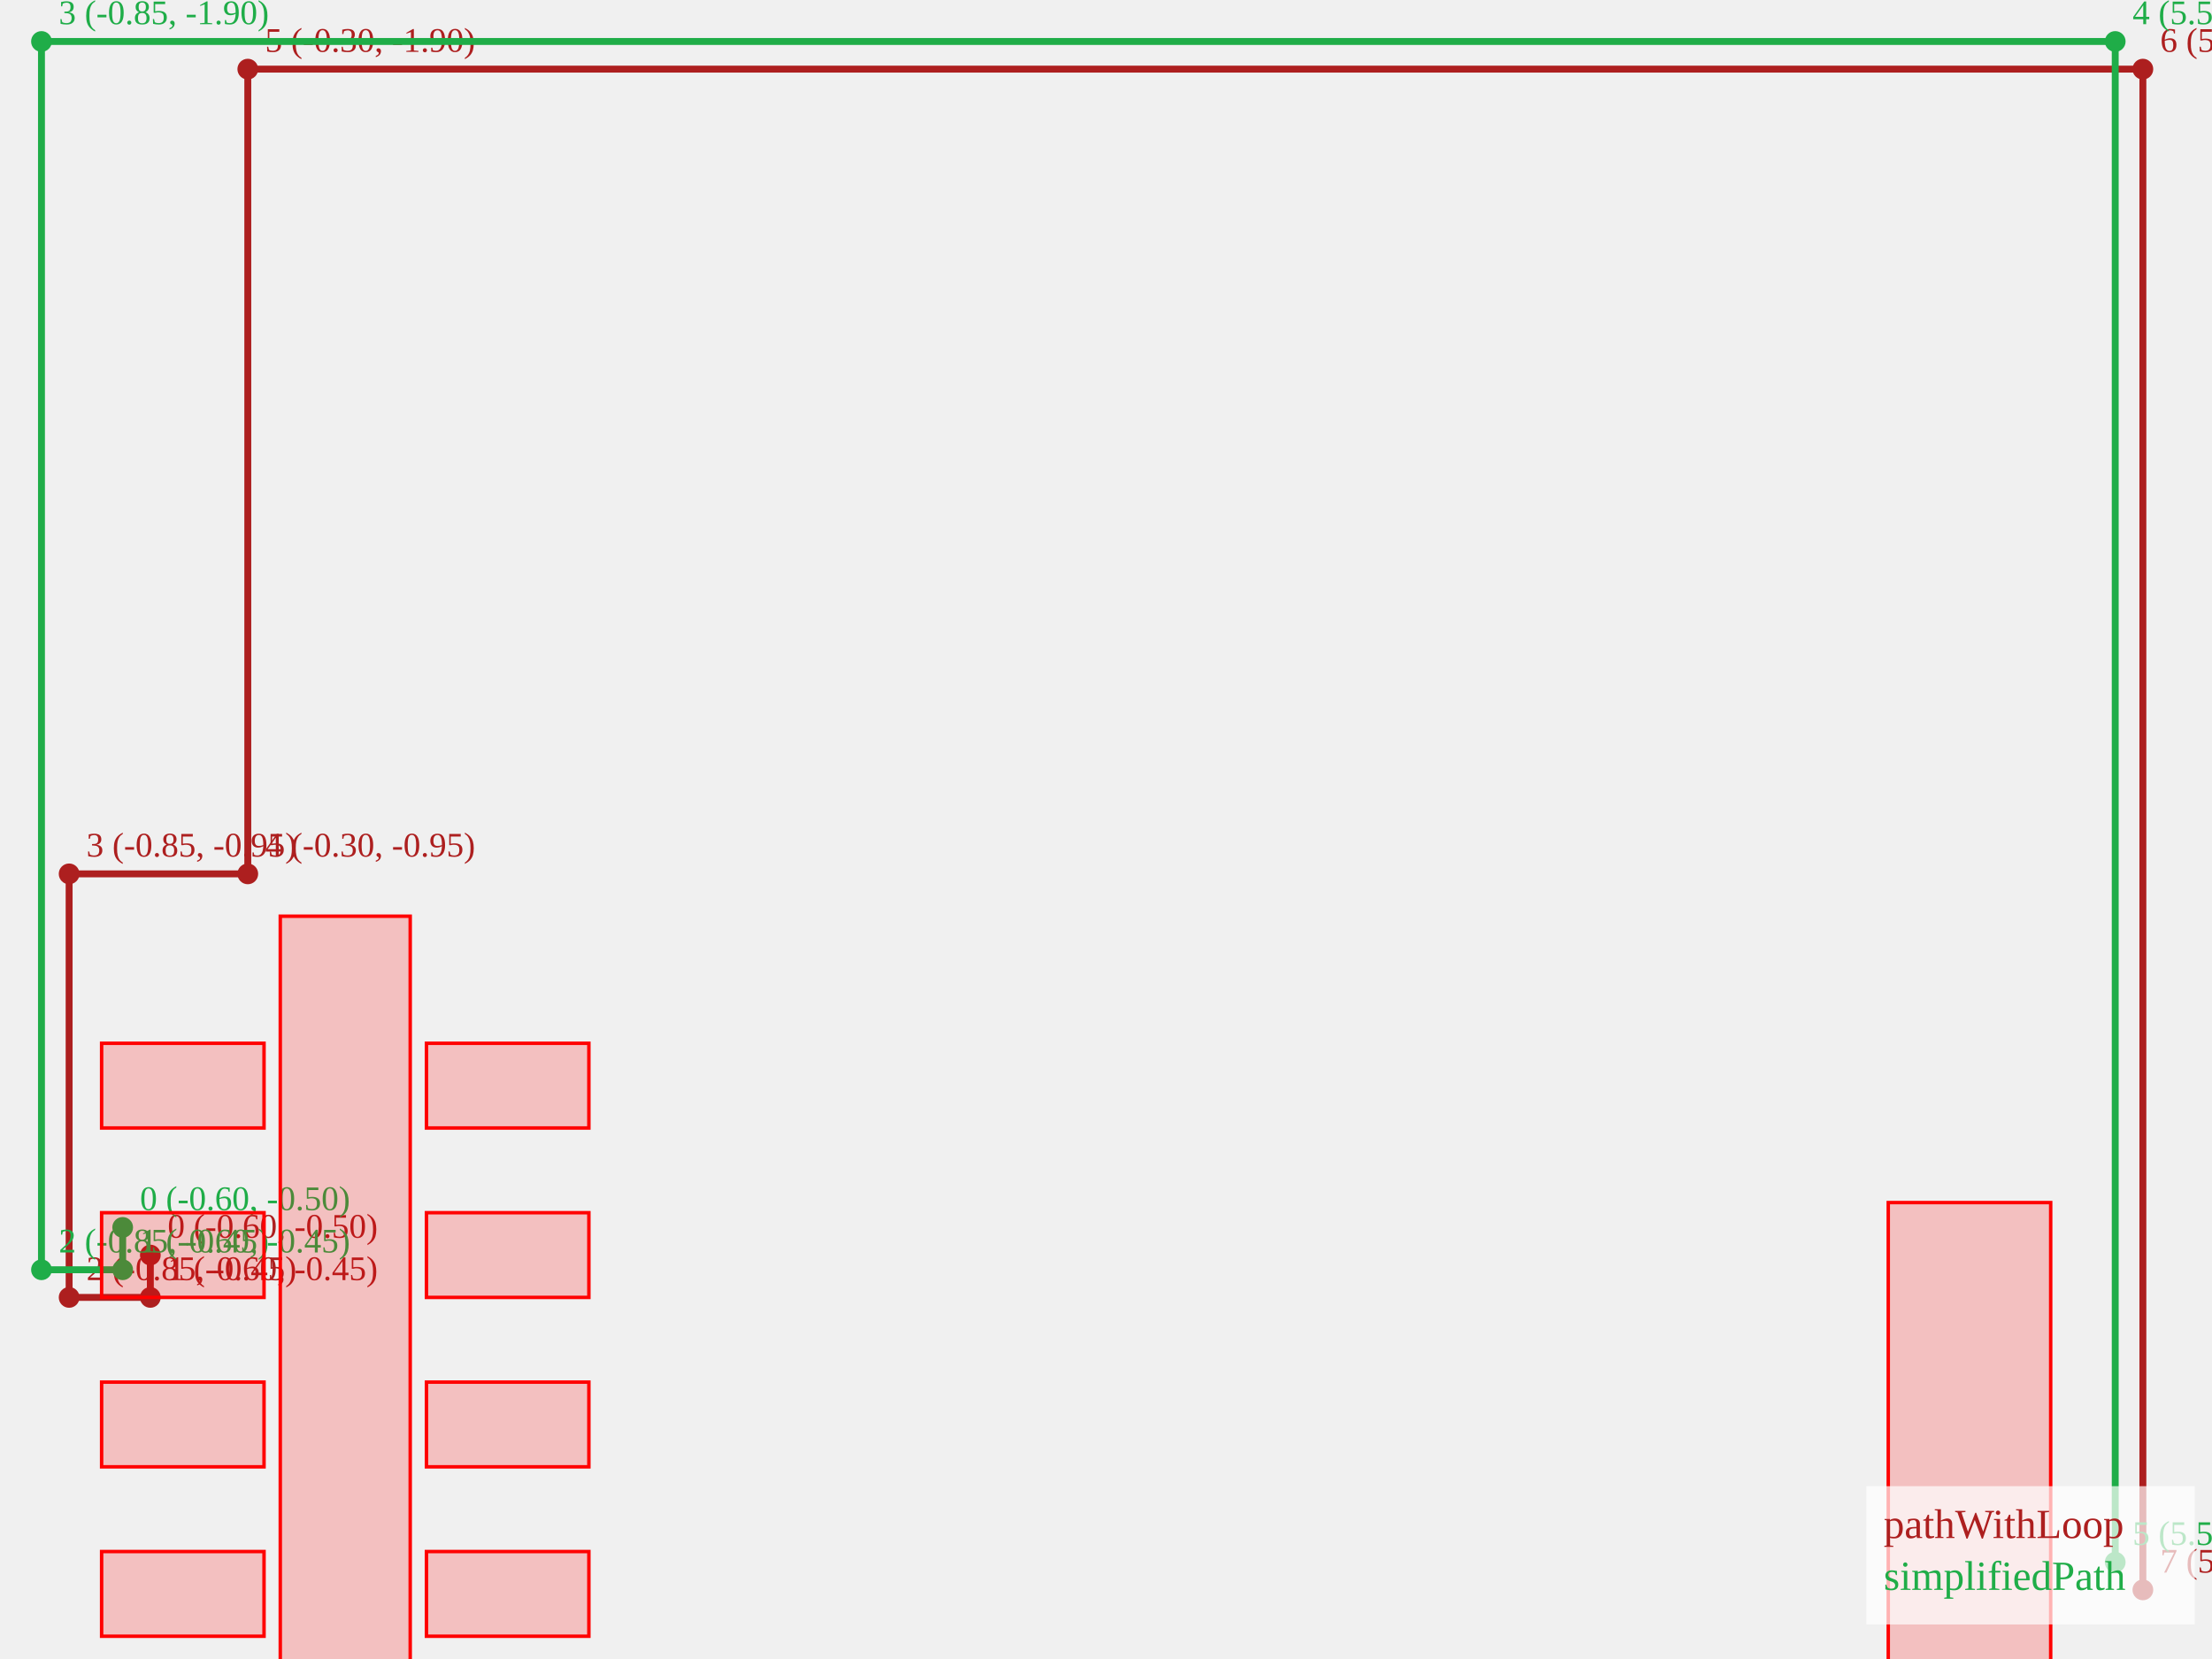
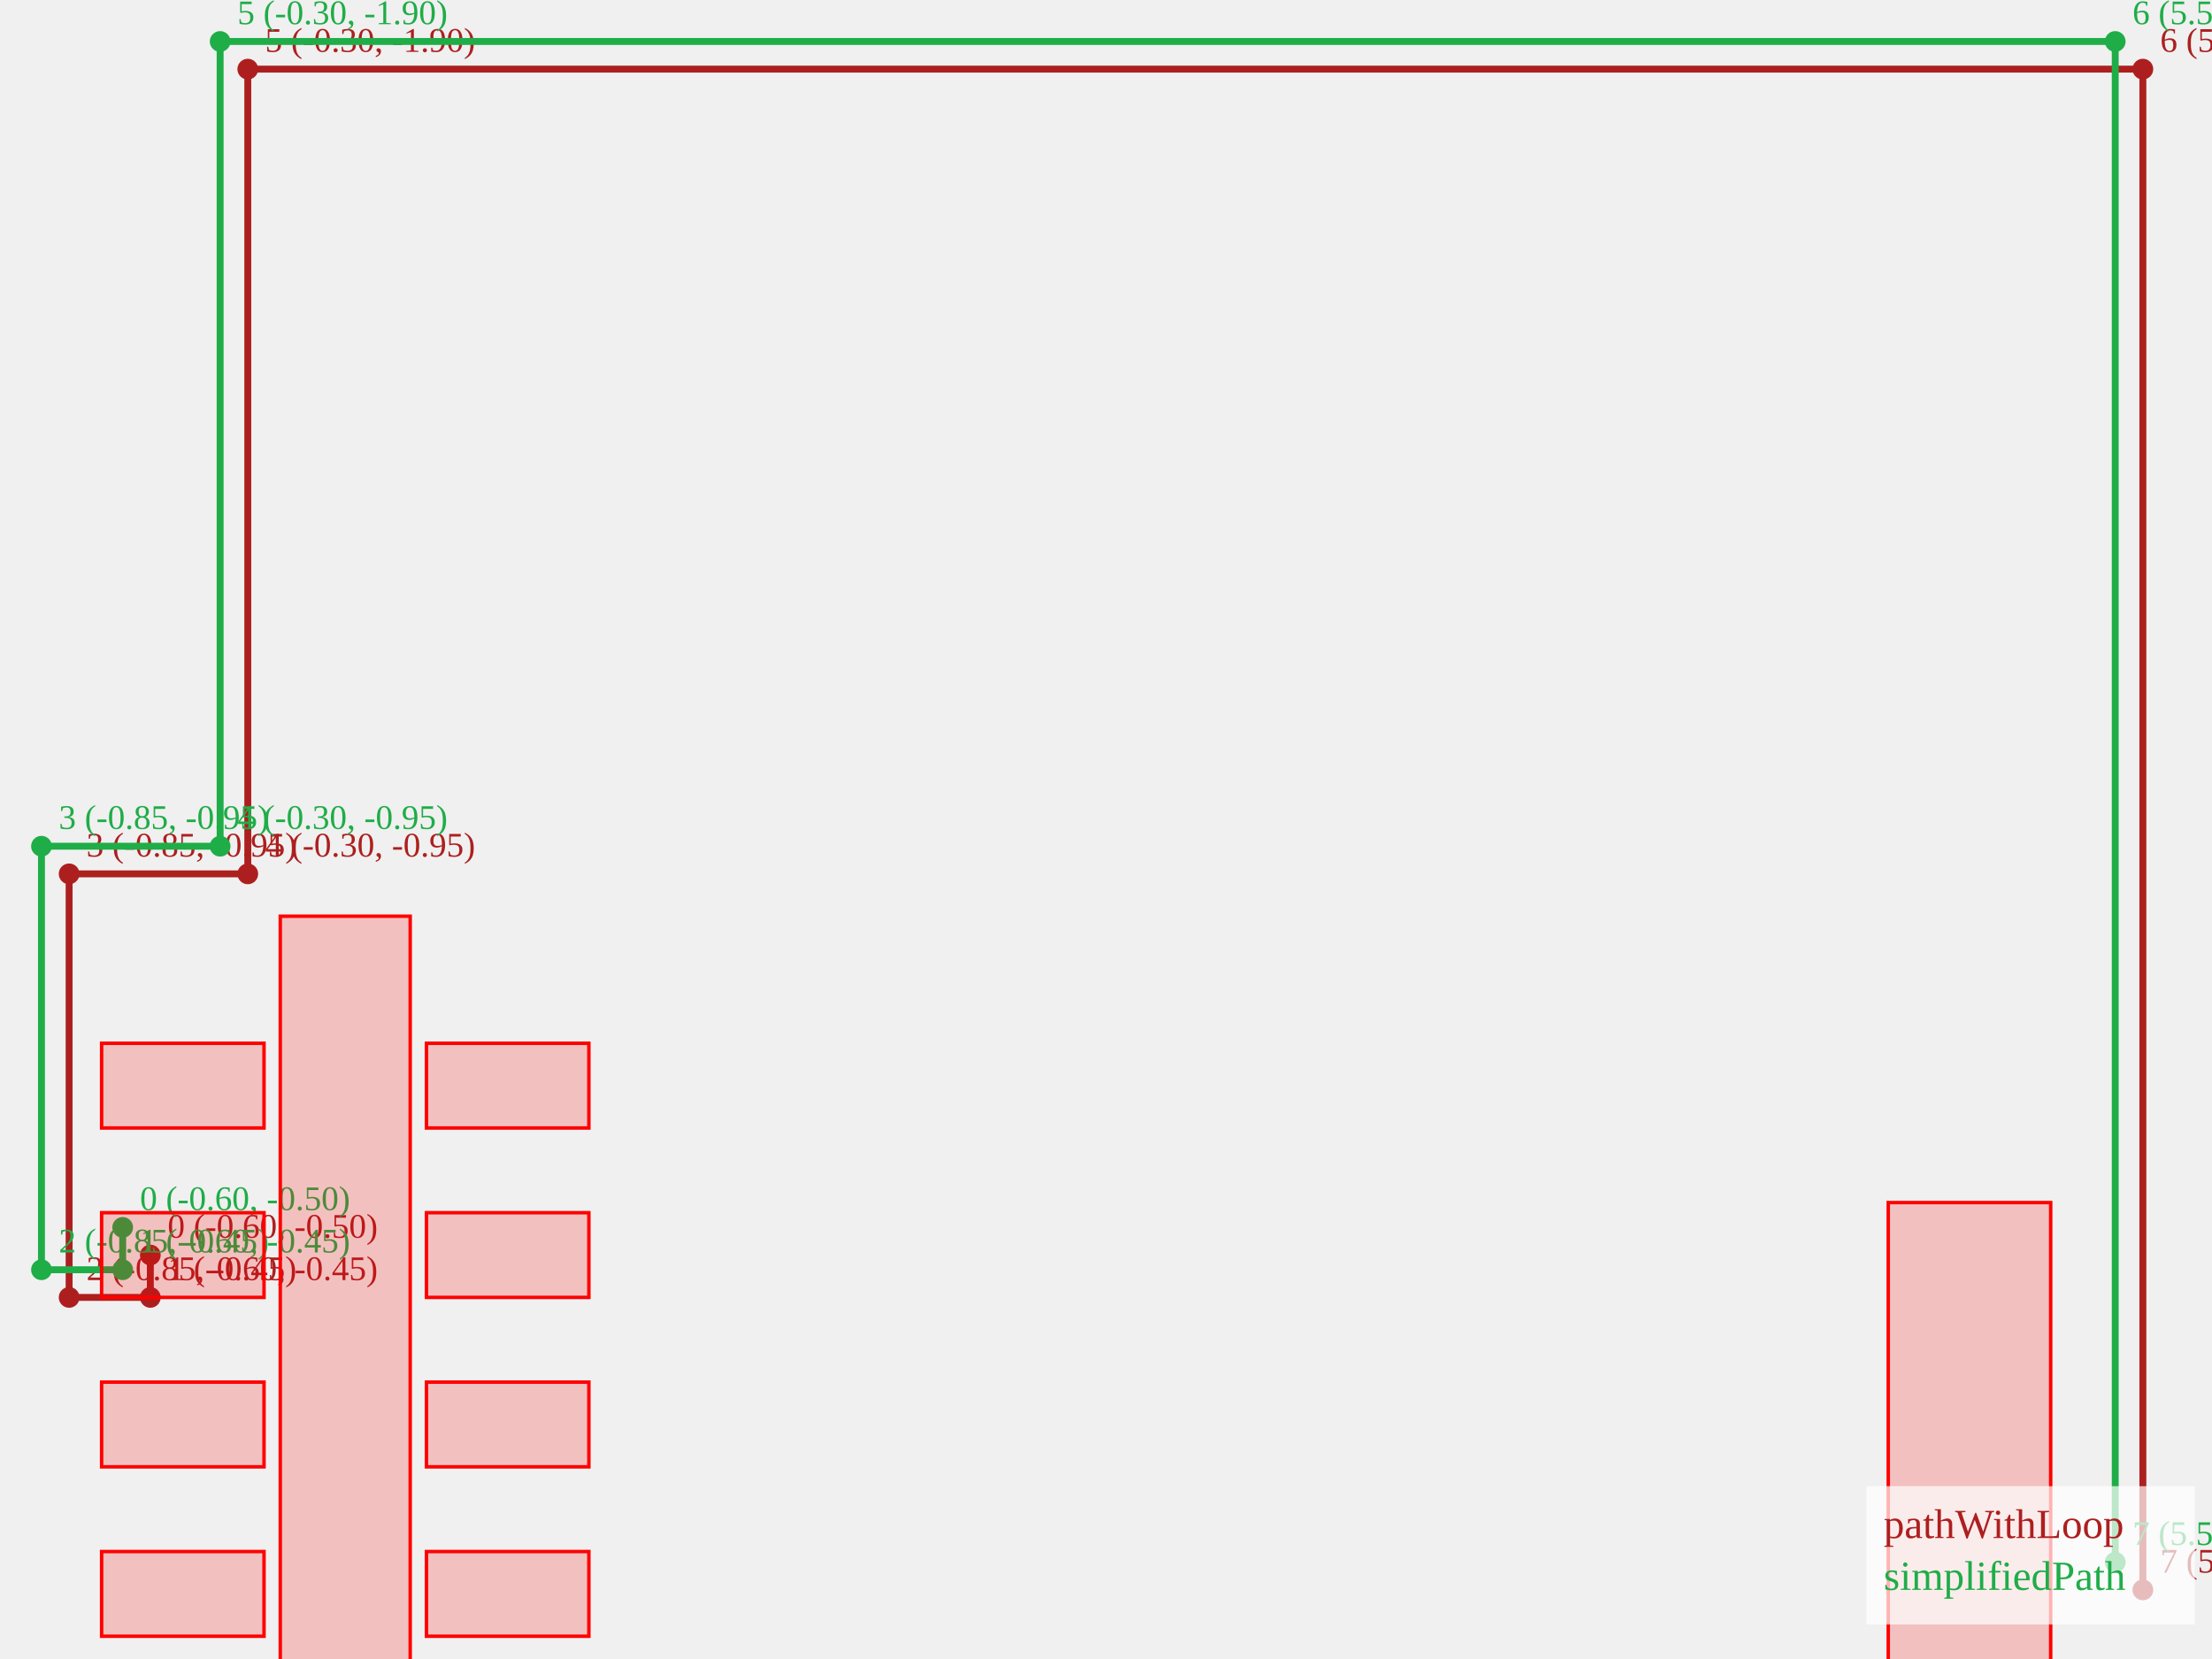
<svg xmlns="http://www.w3.org/2000/svg" width="640" height="480">
  <line x1="43.497" y1="363.126" x2="43.497" y2="375.381" stroke="hsl(0, 70%, 40%)" stroke-width="2" />
  <line x1="43.497" y1="375.381" x2="20" y2="375.381" stroke="hsl(0, 70%, 40%)" stroke-width="2" />
  <line x1="20" y1="375.381" x2="20" y2="252.836" stroke="hsl(0, 70%, 40%)" stroke-width="2" />
  <line x1="20" y1="252.836" x2="71.693" y2="252.836" stroke="hsl(0, 70%, 40%)" stroke-width="2" />
  <line x1="71.693" y1="252.836" x2="71.693" y2="20" stroke="hsl(0, 70%, 40%)" stroke-width="2" />
  <line x1="71.693" y1="20" x2="620" y2="20" stroke="hsl(0, 70%, 40%)" stroke-width="2" />
  <line x1="620" y1="20" x2="620" y2="460" stroke="hsl(0, 70%, 40%)" stroke-width="2" />
  <circle cx="43.497" cy="363.126" r="3" fill="hsl(0, 70%, 40%)" />
  <text x="48.497" y="358.126" font-size="10" fill="hsl(0, 70%, 40%)">0 (-0.60, -0.50)</text>
  <circle cx="43.497" cy="375.381" r="3" fill="hsl(0, 70%, 40%)" />
  <text x="48.497" y="370.381" font-size="10" fill="hsl(0, 70%, 40%)">1 (-0.60, -0.45)</text>
  <circle cx="20" cy="375.381" r="3" fill="hsl(0, 70%, 40%)" />
  <text x="25" y="370.381" font-size="10" fill="hsl(0, 70%, 40%)">2 (-0.85, -0.45)</text>
  <circle cx="20" cy="252.836" r="3" fill="hsl(0, 70%, 40%)" />
  <text x="25" y="247.836" font-size="10" fill="hsl(0, 70%, 40%)">3 (-0.85, -0.95)</text>
  <circle cx="71.693" cy="252.836" r="3" fill="hsl(0, 70%, 40%)" />
  <text x="76.693" y="247.836" font-size="10" fill="hsl(0, 70%, 40%)">4 (-0.30, -0.95)</text>
  <circle cx="71.693" cy="20" r="3" fill="hsl(0, 70%, 40%)" />
  <text x="76.693" y="15" font-size="10" fill="hsl(0, 70%, 40%)">5 (-0.30, -1.90)</text>
  <circle cx="620" cy="20" r="3" fill="hsl(0, 70%, 40%)" />
  <text x="625" y="15" font-size="10" fill="hsl(0, 70%, 40%)">6 (5.53, -1.90)</text>
  <circle cx="620" cy="460" r="3" fill="hsl(0, 70%, 40%)" />
  <text x="625" y="455" font-size="10" fill="hsl(0, 70%, 40%)">7 (5.53, -0.10)</text>
  <line x1="35.497" y1="355.126" x2="35.497" y2="367.381" stroke="hsl(137.5, 70%, 40%)" stroke-width="2" />
  <line x1="35.497" y1="367.381" x2="12" y2="367.381" stroke="hsl(137.5, 70%, 40%)" stroke-width="2" />
-   <line x1="12" y1="367.381" x2="12" y2="12" stroke="hsl(137.5, 70%, 40%)" stroke-width="2" />
-   <line x1="12" y1="12" x2="612" y2="12" stroke="hsl(137.5, 70%, 40%)" stroke-width="2" />
+   <line x1="12" y1="367.381" x2="12" y2="244.836" stroke="hsl(137.5, 70%, 40%)" stroke-width="2" />
+   <line x1="12" y1="244.836" x2="63.693" y2="244.836" stroke="hsl(137.5, 70%, 40%)" stroke-width="2" />
+   <line x1="63.693" y1="244.836" x2="63.693" y2="12" stroke="hsl(137.5, 70%, 40%)" stroke-width="2" />
+   <line x1="63.693" y1="12" x2="612" y2="12" stroke="hsl(137.5, 70%, 40%)" stroke-width="2" />
  <line x1="612" y1="12" x2="612" y2="452" stroke="hsl(137.5, 70%, 40%)" stroke-width="2" />
  <circle cx="35.497" cy="355.126" r="3" fill="hsl(137.5, 70%, 40%)" />
  <text x="40.497" y="350.126" font-size="10" fill="hsl(137.5, 70%, 40%)">0 (-0.60, -0.50)</text>
  <circle cx="35.497" cy="367.381" r="3" fill="hsl(137.5, 70%, 40%)" />
  <text x="40.497" y="362.381" font-size="10" fill="hsl(137.5, 70%, 40%)">1 (-0.60, -0.45)</text>
  <circle cx="12" cy="367.381" r="3" fill="hsl(137.5, 70%, 40%)" />
  <text x="17" y="362.381" font-size="10" fill="hsl(137.5, 70%, 40%)">2 (-0.85, -0.45)</text>
-   <circle cx="12" cy="12" r="3" fill="hsl(137.5, 70%, 40%)" />
-   <text x="17" y="7" font-size="10" fill="hsl(137.5, 70%, 40%)">3 (-0.85, -1.90)</text>
+   <circle cx="12" cy="244.836" r="3" fill="hsl(137.5, 70%, 40%)" />
+   <text x="17" y="239.836" font-size="10" fill="hsl(137.5, 70%, 40%)">3 (-0.85, -0.95)</text>
+   <circle cx="63.693" cy="244.836" r="3" fill="hsl(137.5, 70%, 40%)" />
+   <text x="68.693" y="239.836" font-size="10" fill="hsl(137.5, 70%, 40%)">4 (-0.30, -0.95)</text>
+   <circle cx="63.693" cy="12" r="3" fill="hsl(137.5, 70%, 40%)" />
+   <text x="68.693" y="7" font-size="10" fill="hsl(137.5, 70%, 40%)">5 (-0.30, -1.90)</text>
  <circle cx="612" cy="12" r="3" fill="hsl(137.5, 70%, 40%)" />
-   <text x="617" y="7" font-size="10" fill="hsl(137.5, 70%, 40%)">4 (5.53, -1.90)</text>
+   <text x="617" y="7" font-size="10" fill="hsl(137.5, 70%, 40%)">6 (5.53, -1.90)</text>
  <circle cx="612" cy="452" r="3" fill="hsl(137.5, 70%, 40%)" />
-   <text x="617" y="447" font-size="10" fill="hsl(137.5, 70%, 40%)">5 (5.53, -0.10)</text>
+   <text x="617" y="447" font-size="10" fill="hsl(137.5, 70%, 40%)">7 (5.53, -0.10)</text>
  <rect x="81.092" y="265.09" width="37.595" height="441.162" fill="rgba(255,0,0,0.2)" stroke="red" stroke-width="1" />
  <rect x="81.092" y="208.719" width="0" height="49.018" fill="rgba(255,0,0,0.2)" stroke="red" stroke-width="1" />
  <rect x="71.693" y="713.605" width="18.798" height="49.018" fill="rgba(255,0,0,0.2)" stroke="red" stroke-width="1" />
  <rect x="546.333" y="347.943" width="46.994" height="275.456" fill="rgba(255,0,0,0.2)" stroke="red" stroke-width="1" />
  <rect x="29.399" y="644.98" width="46.994" height="24.509" fill="rgba(255,0,0,0.2)" stroke="red" stroke-width="1" />
  <rect x="29.399" y="595.962" width="46.994" height="24.509" fill="rgba(255,0,0,0.2)" stroke="red" stroke-width="1" />
  <rect x="29.399" y="546.944" width="46.994" height="24.509" fill="rgba(255,0,0,0.2)" stroke="red" stroke-width="1" />
  <rect x="29.399" y="497.926" width="46.994" height="24.509" fill="rgba(255,0,0,0.2)" stroke="red" stroke-width="1" />
  <rect x="29.399" y="448.908" width="46.994" height="24.509" fill="rgba(255,0,0,0.2)" stroke="red" stroke-width="1" />
  <rect x="29.399" y="399.89" width="46.994" height="24.509" fill="rgba(255,0,0,0.2)" stroke="red" stroke-width="1" />
  <rect x="29.399" y="350.872" width="46.994" height="24.509" fill="rgba(255,0,0,0.2)" stroke="red" stroke-width="1" />
  <rect x="29.399" y="301.854" width="46.994" height="24.509" fill="rgba(255,0,0,0.2)" stroke="red" stroke-width="1" />
  <rect x="123.387" y="301.854" width="46.994" height="24.509" fill="rgba(255,0,0,0.2)" stroke="red" stroke-width="1" />
  <rect x="123.387" y="350.872" width="46.994" height="24.509" fill="rgba(255,0,0,0.2)" stroke="red" stroke-width="1" />
  <rect x="123.387" y="399.89" width="46.994" height="24.509" fill="rgba(255,0,0,0.2)" stroke="red" stroke-width="1" />
  <rect x="123.387" y="448.908" width="46.994" height="24.509" fill="rgba(255,0,0,0.2)" stroke="red" stroke-width="1" />
  <rect x="123.387" y="497.926" width="46.994" height="24.509" fill="rgba(255,0,0,0.2)" stroke="red" stroke-width="1" />
  <rect x="123.387" y="546.944" width="46.994" height="24.509" fill="rgba(255,0,0,0.2)" stroke="red" stroke-width="1" />
  <rect x="123.387" y="595.962" width="46.994" height="24.509" fill="rgba(255,0,0,0.2)" stroke="red" stroke-width="1" />
  <rect x="123.387" y="644.98" width="46.994" height="24.509" fill="rgba(255,0,0,0.2)" stroke="red" stroke-width="1" />
  <rect x="505.562" y="484.643" width="46.994" height="24.509" fill="rgba(255,0,0,0.2)" stroke="red" stroke-width="1" />
  <rect x="587.104" y="484.509" width="46.994" height="24.509" fill="rgba(255,0,0,0.2)" stroke="red" stroke-width="1" />
  <g transform="translate(540, 430)">
    <rect x="0" y="0" width="95" height="40" fill="white" opacity="0.7" />
    <text x="5" y="15" font-size="12" fill="hsl(0, 70%, 40%)">pathWithLoop</text>
    <text x="5" y="30" font-size="12" fill="hsl(137.5, 70%, 40%)">simplifiedPath</text>
  </g>
</svg>
